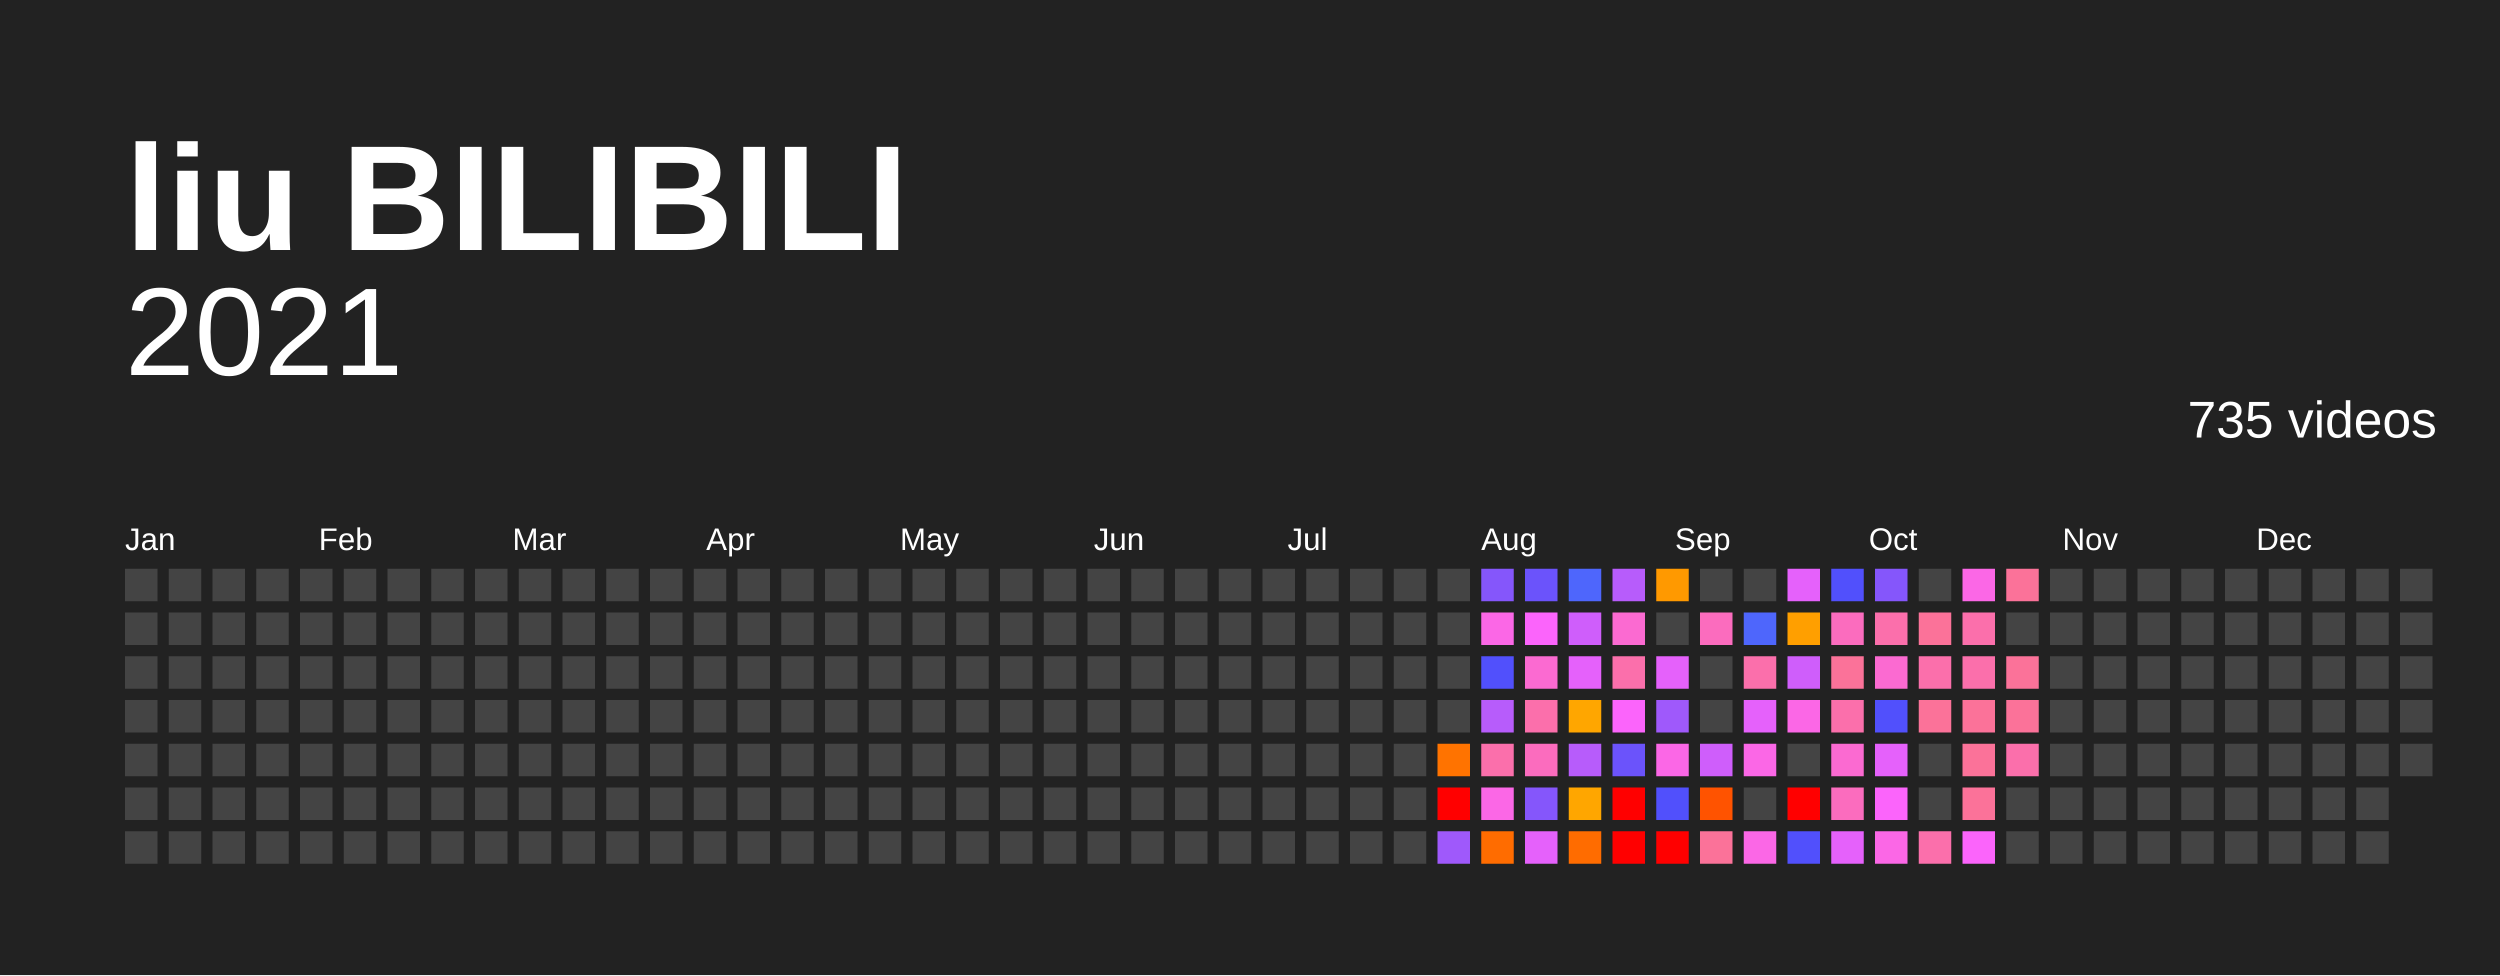
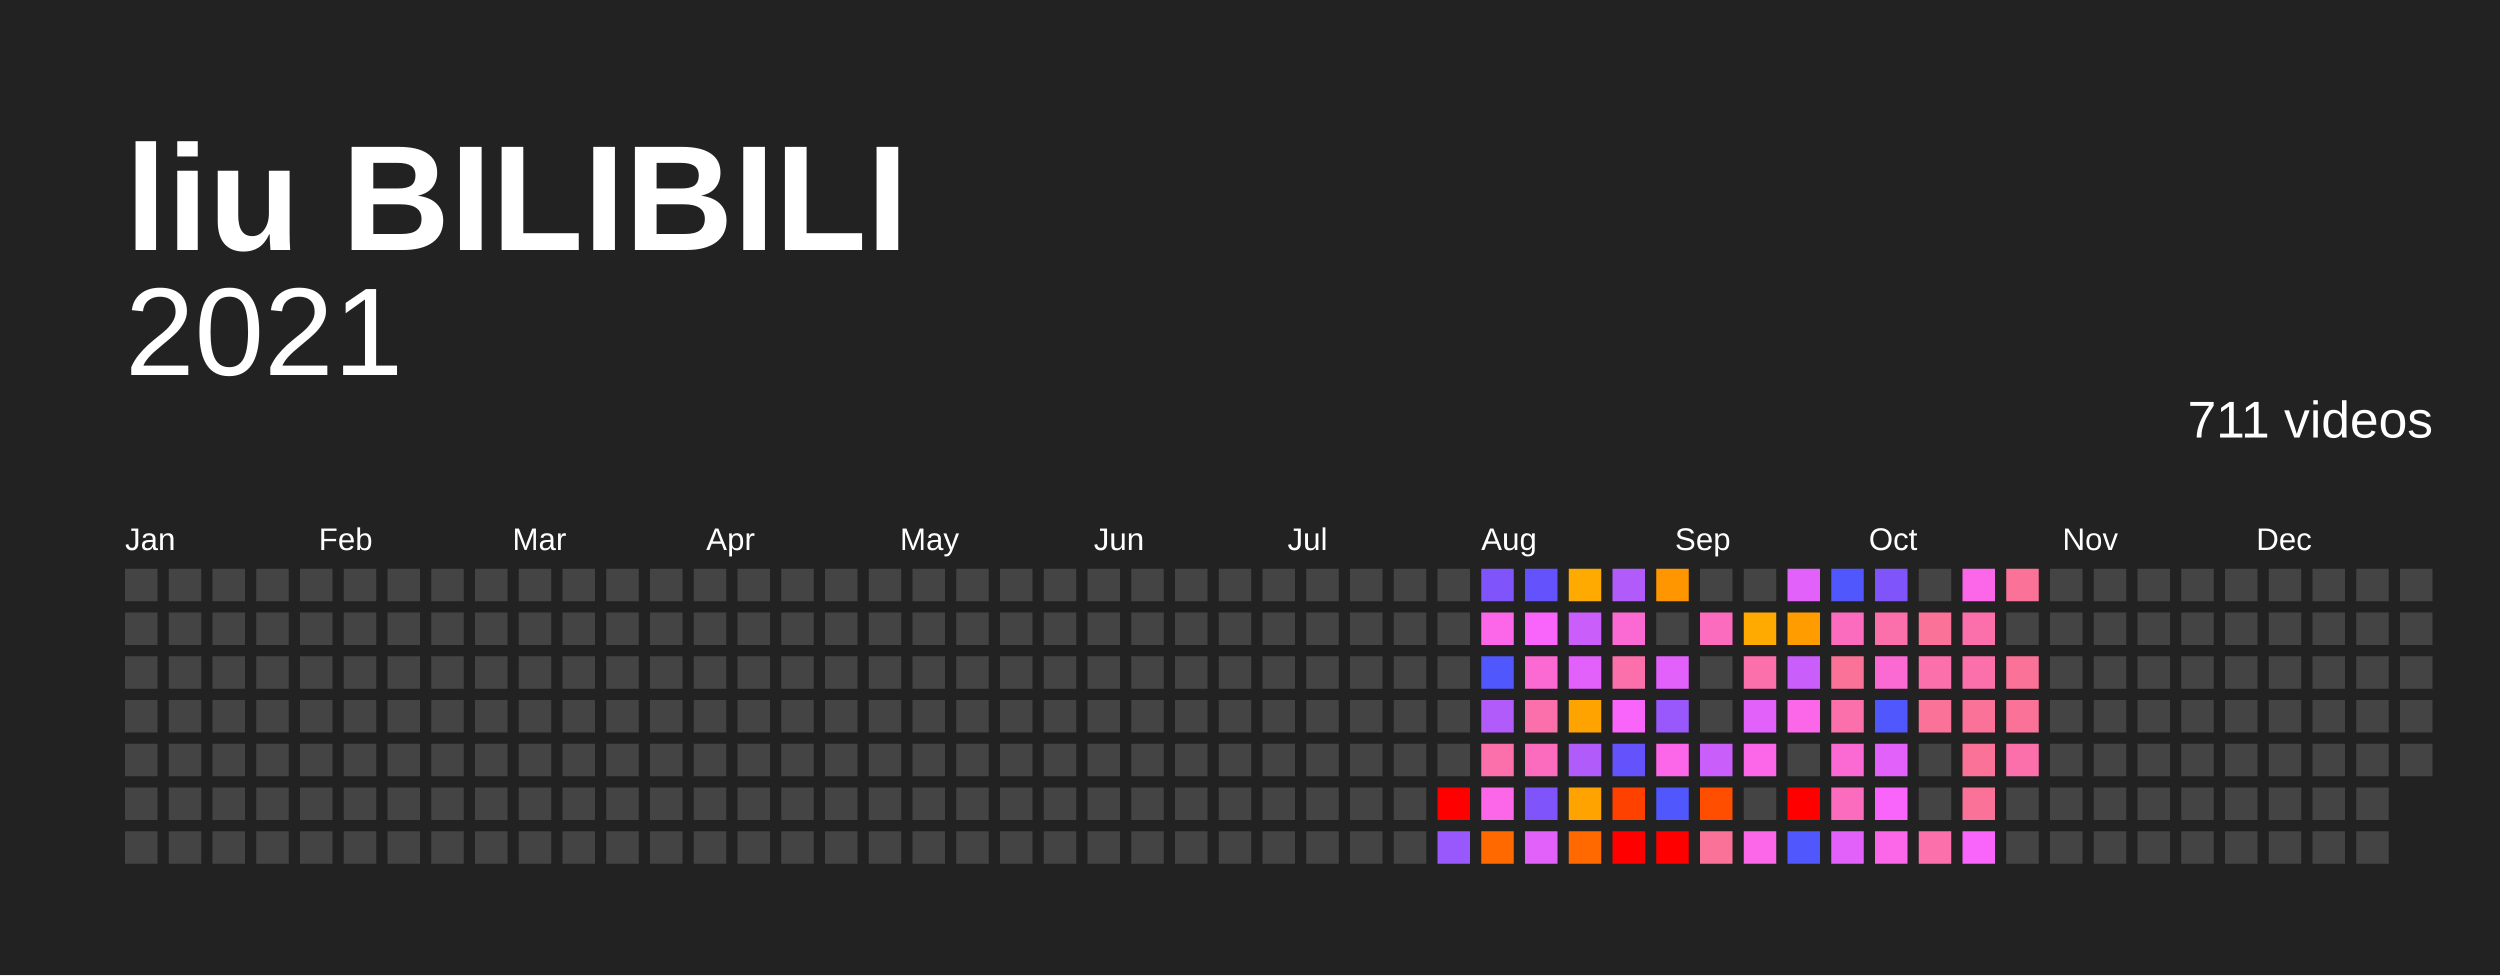
<svg xmlns="http://www.w3.org/2000/svg" baseProfile="full" height="78mm" version="1.1" viewBox="0,0,200,78" width="200mm">
  <defs />
  <rect fill="#222222" height="78" width="200" x="0" y="0" />
  <text fill="#FFFFFF" style="font-size:12px; font-family:Arial; font-weight:bold;" x="10" y="20">liu BILIBILI</text>
  <text alignment-baseline="hanging" fill="#FFFFFF" style="font-size:10.0px; font-family:Arial;" x="10" y="30">2021</text>
-   <text alignment-baseline="hanging" fill="#FFFFFF" style="font-size:4.125px; font-family:Arial;" x="175" y="35">735 videos</text>
+   <text alignment-baseline="hanging" fill="#FFFFFF" style="font-size:4.125px; font-family:Arial;" x="175" y="35">711 videos</text>
  <text fill="#FFFFFF" style="font-size:2.5px; font-family:Arial" x="10.0" y="44">Jan</text>
  <text fill="#FFFFFF" style="font-size:2.5px; font-family:Arial" x="25.5" y="44">Feb</text>
  <text fill="#FFFFFF" style="font-size:2.5px; font-family:Arial" x="41.0" y="44">Mar</text>
  <text fill="#FFFFFF" style="font-size:2.5px; font-family:Arial" x="56.5" y="44">Apr</text>
  <text fill="#FFFFFF" style="font-size:2.5px; font-family:Arial" x="72.0" y="44">May</text>
  <text fill="#FFFFFF" style="font-size:2.5px; font-family:Arial" x="87.5" y="44">Jun</text>
  <text fill="#FFFFFF" style="font-size:2.5px; font-family:Arial" x="103.0" y="44">Jul</text>
  <text fill="#FFFFFF" style="font-size:2.5px; font-family:Arial" x="118.5" y="44">Aug</text>
  <text fill="#FFFFFF" style="font-size:2.5px; font-family:Arial" x="134.0" y="44">Sep</text>
  <text fill="#FFFFFF" style="font-size:2.5px; font-family:Arial" x="149.5" y="44">Oct</text>
  <text fill="#FFFFFF" style="font-size:2.5px; font-family:Arial" x="165.0" y="44">Nov</text>
  <text fill="#FFFFFF" style="font-size:2.5px; font-family:Arial" x="180.5" y="44">Dec</text>
  <rect fill="#444444" height="2.6" width="2.6" x="10.0" y="45.5" />
  <rect fill="#444444" height="2.6" width="2.6" x="10.0" y="49.0" />
  <rect fill="#444444" height="2.6" width="2.6" x="10.0" y="52.5" />
  <rect fill="#444444" height="2.6" width="2.6" x="10.0" y="56.0" />
  <rect fill="#444444" height="2.6" width="2.6" x="10.0" y="59.5" />
  <rect fill="#444444" height="2.6" width="2.6" x="10.0" y="63.0" />
  <rect fill="#444444" height="2.6" width="2.6" x="10.0" y="66.5" />
  <rect fill="#444444" height="2.6" width="2.6" x="13.5" y="45.5" />
  <rect fill="#444444" height="2.6" width="2.6" x="13.5" y="49.0" />
  <rect fill="#444444" height="2.6" width="2.6" x="13.5" y="52.5" />
  <rect fill="#444444" height="2.6" width="2.6" x="13.5" y="56.0" />
  <rect fill="#444444" height="2.6" width="2.6" x="13.5" y="59.5" />
  <rect fill="#444444" height="2.6" width="2.6" x="13.5" y="63.0" />
  <rect fill="#444444" height="2.6" width="2.6" x="13.5" y="66.5" />
  <rect fill="#444444" height="2.6" width="2.6" x="17.0" y="45.5" />
  <rect fill="#444444" height="2.6" width="2.6" x="17.0" y="49.0" />
  <rect fill="#444444" height="2.6" width="2.6" x="17.0" y="52.5" />
  <rect fill="#444444" height="2.6" width="2.6" x="17.0" y="56.0" />
  <rect fill="#444444" height="2.6" width="2.6" x="17.0" y="59.5" />
  <rect fill="#444444" height="2.6" width="2.6" x="17.0" y="63.0" />
  <rect fill="#444444" height="2.6" width="2.6" x="17.0" y="66.5" />
  <rect fill="#444444" height="2.6" width="2.6" x="20.5" y="45.5" />
  <rect fill="#444444" height="2.6" width="2.6" x="20.5" y="49.0" />
  <rect fill="#444444" height="2.6" width="2.6" x="20.5" y="52.5" />
  <rect fill="#444444" height="2.6" width="2.6" x="20.5" y="56.0" />
  <rect fill="#444444" height="2.6" width="2.6" x="20.5" y="59.5" />
  <rect fill="#444444" height="2.6" width="2.6" x="20.5" y="63.0" />
  <rect fill="#444444" height="2.6" width="2.6" x="20.5" y="66.5" />
  <rect fill="#444444" height="2.6" width="2.6" x="24.0" y="45.5" />
  <rect fill="#444444" height="2.6" width="2.6" x="24.0" y="49.0" />
  <rect fill="#444444" height="2.6" width="2.6" x="24.0" y="52.5" />
  <rect fill="#444444" height="2.6" width="2.6" x="24.0" y="56.0" />
  <rect fill="#444444" height="2.6" width="2.6" x="24.0" y="59.5" />
  <rect fill="#444444" height="2.6" width="2.6" x="24.0" y="63.0" />
  <rect fill="#444444" height="2.6" width="2.6" x="24.0" y="66.5" />
  <rect fill="#444444" height="2.6" width="2.6" x="27.5" y="45.5" />
  <rect fill="#444444" height="2.6" width="2.6" x="27.5" y="49.0" />
  <rect fill="#444444" height="2.6" width="2.6" x="27.5" y="52.5" />
  <rect fill="#444444" height="2.6" width="2.6" x="27.5" y="56.0" />
  <rect fill="#444444" height="2.6" width="2.6" x="27.5" y="59.5" />
  <rect fill="#444444" height="2.6" width="2.6" x="27.5" y="63.0" />
  <rect fill="#444444" height="2.6" width="2.6" x="27.5" y="66.5" />
  <rect fill="#444444" height="2.6" width="2.6" x="31.0" y="45.5" />
  <rect fill="#444444" height="2.6" width="2.6" x="31.0" y="49.0" />
  <rect fill="#444444" height="2.6" width="2.6" x="31.0" y="52.5" />
  <rect fill="#444444" height="2.6" width="2.6" x="31.0" y="56.0" />
  <rect fill="#444444" height="2.6" width="2.6" x="31.0" y="59.5" />
  <rect fill="#444444" height="2.6" width="2.6" x="31.0" y="63.0" />
  <rect fill="#444444" height="2.6" width="2.6" x="31.0" y="66.5" />
  <rect fill="#444444" height="2.6" width="2.6" x="34.5" y="45.5" />
  <rect fill="#444444" height="2.6" width="2.6" x="34.5" y="49.0" />
  <rect fill="#444444" height="2.6" width="2.6" x="34.5" y="52.5" />
  <rect fill="#444444" height="2.6" width="2.6" x="34.5" y="56.0" />
  <rect fill="#444444" height="2.6" width="2.6" x="34.5" y="59.5" />
  <rect fill="#444444" height="2.6" width="2.6" x="34.5" y="63.0" />
  <rect fill="#444444" height="2.6" width="2.6" x="34.5" y="66.5" />
  <rect fill="#444444" height="2.6" width="2.6" x="38.0" y="45.5" />
  <rect fill="#444444" height="2.6" width="2.6" x="38.0" y="49.0" />
  <rect fill="#444444" height="2.6" width="2.6" x="38.0" y="52.5" />
  <rect fill="#444444" height="2.6" width="2.6" x="38.0" y="56.0" />
  <rect fill="#444444" height="2.6" width="2.6" x="38.0" y="59.5" />
  <rect fill="#444444" height="2.6" width="2.6" x="38.0" y="63.0" />
  <rect fill="#444444" height="2.6" width="2.6" x="38.0" y="66.5" />
  <rect fill="#444444" height="2.6" width="2.6" x="41.5" y="45.5" />
  <rect fill="#444444" height="2.6" width="2.6" x="41.5" y="49.0" />
  <rect fill="#444444" height="2.6" width="2.6" x="41.5" y="52.5" />
  <rect fill="#444444" height="2.6" width="2.6" x="41.5" y="56.0" />
  <rect fill="#444444" height="2.6" width="2.6" x="41.5" y="59.5" />
  <rect fill="#444444" height="2.6" width="2.6" x="41.5" y="63.0" />
  <rect fill="#444444" height="2.6" width="2.6" x="41.5" y="66.5" />
  <rect fill="#444444" height="2.6" width="2.6" x="45.0" y="45.5" />
  <rect fill="#444444" height="2.6" width="2.6" x="45.0" y="49.0" />
  <rect fill="#444444" height="2.6" width="2.6" x="45.0" y="52.5" />
  <rect fill="#444444" height="2.6" width="2.6" x="45.0" y="56.0" />
  <rect fill="#444444" height="2.6" width="2.6" x="45.0" y="59.5" />
  <rect fill="#444444" height="2.6" width="2.6" x="45.0" y="63.0" />
  <rect fill="#444444" height="2.6" width="2.6" x="45.0" y="66.5" />
  <rect fill="#444444" height="2.6" width="2.6" x="48.5" y="45.5" />
  <rect fill="#444444" height="2.6" width="2.6" x="48.5" y="49.0" />
  <rect fill="#444444" height="2.6" width="2.6" x="48.5" y="52.5" />
  <rect fill="#444444" height="2.6" width="2.6" x="48.5" y="56.0" />
  <rect fill="#444444" height="2.6" width="2.6" x="48.5" y="59.5" />
  <rect fill="#444444" height="2.6" width="2.6" x="48.5" y="63.0" />
  <rect fill="#444444" height="2.6" width="2.6" x="48.5" y="66.5" />
  <rect fill="#444444" height="2.6" width="2.6" x="52.0" y="45.5" />
  <rect fill="#444444" height="2.6" width="2.6" x="52.0" y="49.0" />
  <rect fill="#444444" height="2.6" width="2.6" x="52.0" y="52.5" />
  <rect fill="#444444" height="2.6" width="2.6" x="52.0" y="56.0" />
  <rect fill="#444444" height="2.6" width="2.6" x="52.0" y="59.5" />
  <rect fill="#444444" height="2.6" width="2.6" x="52.0" y="63.0" />
  <rect fill="#444444" height="2.6" width="2.6" x="52.0" y="66.5" />
  <rect fill="#444444" height="2.6" width="2.6" x="55.5" y="45.5" />
  <rect fill="#444444" height="2.6" width="2.6" x="55.5" y="49.0" />
  <rect fill="#444444" height="2.6" width="2.6" x="55.5" y="52.5" />
  <rect fill="#444444" height="2.6" width="2.6" x="55.5" y="56.0" />
  <rect fill="#444444" height="2.6" width="2.6" x="55.5" y="59.5" />
  <rect fill="#444444" height="2.6" width="2.6" x="55.5" y="63.0" />
  <rect fill="#444444" height="2.6" width="2.6" x="55.5" y="66.5" />
  <rect fill="#444444" height="2.6" width="2.6" x="59.0" y="45.5" />
  <rect fill="#444444" height="2.6" width="2.6" x="59.0" y="49.0" />
  <rect fill="#444444" height="2.6" width="2.6" x="59.0" y="52.5" />
  <rect fill="#444444" height="2.6" width="2.6" x="59.0" y="56.0" />
  <rect fill="#444444" height="2.6" width="2.6" x="59.0" y="59.5" />
  <rect fill="#444444" height="2.6" width="2.6" x="59.0" y="63.0" />
  <rect fill="#444444" height="2.6" width="2.6" x="59.0" y="66.5" />
  <rect fill="#444444" height="2.6" width="2.6" x="62.5" y="45.5" />
  <rect fill="#444444" height="2.6" width="2.6" x="62.5" y="49.0" />
  <rect fill="#444444" height="2.6" width="2.6" x="62.5" y="52.5" />
  <rect fill="#444444" height="2.6" width="2.6" x="62.5" y="56.0" />
  <rect fill="#444444" height="2.6" width="2.6" x="62.5" y="59.5" />
  <rect fill="#444444" height="2.6" width="2.6" x="62.5" y="63.0" />
  <rect fill="#444444" height="2.6" width="2.6" x="62.5" y="66.5" />
  <rect fill="#444444" height="2.6" width="2.6" x="66.0" y="45.5" />
  <rect fill="#444444" height="2.6" width="2.6" x="66.0" y="49.0" />
  <rect fill="#444444" height="2.6" width="2.6" x="66.0" y="52.5" />
  <rect fill="#444444" height="2.6" width="2.6" x="66.0" y="56.0" />
  <rect fill="#444444" height="2.6" width="2.6" x="66.0" y="59.5" />
  <rect fill="#444444" height="2.6" width="2.6" x="66.0" y="63.0" />
  <rect fill="#444444" height="2.6" width="2.6" x="66.0" y="66.5" />
  <rect fill="#444444" height="2.6" width="2.6" x="69.5" y="45.5" />
  <rect fill="#444444" height="2.6" width="2.6" x="69.5" y="49.0" />
  <rect fill="#444444" height="2.6" width="2.6" x="69.5" y="52.5" />
  <rect fill="#444444" height="2.6" width="2.6" x="69.5" y="56.0" />
  <rect fill="#444444" height="2.6" width="2.6" x="69.5" y="59.5" />
  <rect fill="#444444" height="2.6" width="2.6" x="69.5" y="63.0" />
  <rect fill="#444444" height="2.6" width="2.6" x="69.5" y="66.5" />
  <rect fill="#444444" height="2.6" width="2.6" x="73.0" y="45.5" />
  <rect fill="#444444" height="2.6" width="2.6" x="73.0" y="49.0" />
  <rect fill="#444444" height="2.6" width="2.6" x="73.0" y="52.5" />
  <rect fill="#444444" height="2.6" width="2.6" x="73.0" y="56.0" />
  <rect fill="#444444" height="2.6" width="2.6" x="73.0" y="59.5" />
  <rect fill="#444444" height="2.6" width="2.6" x="73.0" y="63.0" />
  <rect fill="#444444" height="2.6" width="2.6" x="73.0" y="66.5" />
  <rect fill="#444444" height="2.6" width="2.6" x="76.5" y="45.5" />
  <rect fill="#444444" height="2.6" width="2.6" x="76.5" y="49.0" />
  <rect fill="#444444" height="2.6" width="2.6" x="76.5" y="52.5" />
  <rect fill="#444444" height="2.6" width="2.6" x="76.5" y="56.0" />
  <rect fill="#444444" height="2.6" width="2.6" x="76.5" y="59.5" />
  <rect fill="#444444" height="2.6" width="2.6" x="76.5" y="63.0" />
  <rect fill="#444444" height="2.6" width="2.6" x="76.5" y="66.5" />
  <rect fill="#444444" height="2.6" width="2.6" x="80.0" y="45.5" />
  <rect fill="#444444" height="2.6" width="2.6" x="80.0" y="49.0" />
  <rect fill="#444444" height="2.6" width="2.6" x="80.0" y="52.5" />
  <rect fill="#444444" height="2.6" width="2.6" x="80.0" y="56.0" />
  <rect fill="#444444" height="2.6" width="2.6" x="80.0" y="59.5" />
  <rect fill="#444444" height="2.6" width="2.6" x="80.0" y="63.0" />
  <rect fill="#444444" height="2.6" width="2.6" x="80.0" y="66.5" />
  <rect fill="#444444" height="2.6" width="2.6" x="83.5" y="45.5" />
  <rect fill="#444444" height="2.6" width="2.6" x="83.5" y="49.0" />
  <rect fill="#444444" height="2.6" width="2.6" x="83.5" y="52.5" />
  <rect fill="#444444" height="2.6" width="2.6" x="83.5" y="56.0" />
  <rect fill="#444444" height="2.6" width="2.6" x="83.5" y="59.5" />
  <rect fill="#444444" height="2.6" width="2.6" x="83.5" y="63.0" />
  <rect fill="#444444" height="2.6" width="2.6" x="83.5" y="66.5" />
  <rect fill="#444444" height="2.6" width="2.6" x="87.0" y="45.5" />
  <rect fill="#444444" height="2.6" width="2.6" x="87.0" y="49.0" />
  <rect fill="#444444" height="2.6" width="2.6" x="87.0" y="52.5" />
  <rect fill="#444444" height="2.6" width="2.6" x="87.0" y="56.0" />
  <rect fill="#444444" height="2.6" width="2.6" x="87.0" y="59.5" />
  <rect fill="#444444" height="2.6" width="2.6" x="87.0" y="63.0" />
  <rect fill="#444444" height="2.6" width="2.6" x="87.0" y="66.5" />
  <rect fill="#444444" height="2.6" width="2.6" x="90.5" y="45.5" />
  <rect fill="#444444" height="2.6" width="2.6" x="90.5" y="49.0" />
  <rect fill="#444444" height="2.6" width="2.6" x="90.5" y="52.5" />
  <rect fill="#444444" height="2.6" width="2.6" x="90.5" y="56.0" />
  <rect fill="#444444" height="2.6" width="2.6" x="90.5" y="59.5" />
  <rect fill="#444444" height="2.6" width="2.6" x="90.5" y="63.0" />
  <rect fill="#444444" height="2.6" width="2.6" x="90.5" y="66.5" />
  <rect fill="#444444" height="2.6" width="2.6" x="94.0" y="45.5" />
  <rect fill="#444444" height="2.6" width="2.6" x="94.0" y="49.0" />
  <rect fill="#444444" height="2.6" width="2.6" x="94.0" y="52.5" />
  <rect fill="#444444" height="2.6" width="2.6" x="94.0" y="56.0" />
  <rect fill="#444444" height="2.6" width="2.6" x="94.0" y="59.5" />
  <rect fill="#444444" height="2.6" width="2.6" x="94.0" y="63.0" />
  <rect fill="#444444" height="2.6" width="2.6" x="94.0" y="66.5" />
  <rect fill="#444444" height="2.6" width="2.6" x="97.5" y="45.5" />
  <rect fill="#444444" height="2.6" width="2.6" x="97.5" y="49.0" />
  <rect fill="#444444" height="2.6" width="2.6" x="97.5" y="52.5" />
  <rect fill="#444444" height="2.6" width="2.6" x="97.5" y="56.0" />
  <rect fill="#444444" height="2.6" width="2.6" x="97.5" y="59.5" />
  <rect fill="#444444" height="2.6" width="2.6" x="97.5" y="63.0" />
  <rect fill="#444444" height="2.6" width="2.6" x="97.5" y="66.5" />
  <rect fill="#444444" height="2.6" width="2.6" x="101.0" y="45.5" />
  <rect fill="#444444" height="2.6" width="2.6" x="101.0" y="49.0" />
  <rect fill="#444444" height="2.6" width="2.6" x="101.0" y="52.5" />
  <rect fill="#444444" height="2.6" width="2.6" x="101.0" y="56.0" />
  <rect fill="#444444" height="2.6" width="2.6" x="101.0" y="59.5" />
  <rect fill="#444444" height="2.6" width="2.6" x="101.0" y="63.0" />
  <rect fill="#444444" height="2.6" width="2.6" x="101.0" y="66.5" />
  <rect fill="#444444" height="2.6" width="2.6" x="104.5" y="45.5" />
  <rect fill="#444444" height="2.6" width="2.6" x="104.5" y="49.0" />
  <rect fill="#444444" height="2.6" width="2.6" x="104.5" y="52.5" />
  <rect fill="#444444" height="2.6" width="2.6" x="104.5" y="56.0" />
  <rect fill="#444444" height="2.6" width="2.6" x="104.5" y="59.5" />
  <rect fill="#444444" height="2.6" width="2.6" x="104.5" y="63.0" />
  <rect fill="#444444" height="2.6" width="2.6" x="104.5" y="66.5" />
  <rect fill="#444444" height="2.6" width="2.6" x="108.0" y="45.5" />
  <rect fill="#444444" height="2.6" width="2.6" x="108.0" y="49.0" />
  <rect fill="#444444" height="2.6" width="2.6" x="108.0" y="52.5" />
  <rect fill="#444444" height="2.6" width="2.6" x="108.0" y="56.0" />
  <rect fill="#444444" height="2.6" width="2.6" x="108.0" y="59.5" />
  <rect fill="#444444" height="2.6" width="2.6" x="108.0" y="63.0" />
  <rect fill="#444444" height="2.6" width="2.6" x="108.0" y="66.5" />
  <rect fill="#444444" height="2.6" width="2.6" x="111.5" y="45.5" />
  <rect fill="#444444" height="2.6" width="2.6" x="111.5" y="49.0" />
  <rect fill="#444444" height="2.6" width="2.6" x="111.5" y="52.5" />
  <rect fill="#444444" height="2.6" width="2.6" x="111.5" y="56.0" />
  <rect fill="#444444" height="2.6" width="2.6" x="111.5" y="59.5" />
  <rect fill="#444444" height="2.6" width="2.6" x="111.5" y="63.0" />
  <rect fill="#444444" height="2.6" width="2.6" x="111.5" y="66.5" />
  <rect fill="#444444" height="2.6" width="2.6" x="115.0" y="45.5" />
  <rect fill="#444444" height="2.6" width="2.6" x="115.0" y="49.0" />
  <rect fill="#444444" height="2.6" width="2.6" x="115.0" y="52.5" />
  <rect fill="#444444" height="2.6" width="2.6" x="115.0" y="56.0" />
-   <rect fill="#ff7300" height="2.6" width="2.6" x="115.0" y="59.5" />
+   <rect fill="#444444" height="2.6" width="2.6" x="115.0" y="59.5" />
  <rect fill="red" height="2.6" width="2.6" x="115.0" y="63.0" />
-   <rect fill="#9f59fb" height="2.6" width="2.6" x="115.0" y="66.5" />
-   <rect fill="#8556fb" height="2.6" width="2.6" x="118.5" y="45.5" />
-   <rect fill="#fb67e6" height="2.6" width="2.6" x="118.5" y="49.0" />
-   <rect fill="#5150fc" height="2.6" width="2.6" x="118.5" y="52.5" />
-   <rect fill="#b75cfb" height="2.6" width="2.6" x="118.5" y="56.0" />
+   <rect fill="#9958fb" height="2.6" width="2.6" x="115.0" y="66.5" />
+   <rect fill="#7f55fb" height="2.6" width="2.6" x="118.5" y="45.5" />
+   <rect fill="#fb67e8" height="2.6" width="2.6" x="118.5" y="49.0" />
+   <rect fill="#5057fc" height="2.6" width="2.6" x="118.5" y="52.5" />
+   <rect fill="#b25bfb" height="2.6" width="2.6" x="118.5" y="56.0" />
  <rect fill="#fb6fab" height="2.6" width="2.6" x="118.5" y="59.5" />
-   <rect fill="#fb67e6" height="2.6" width="2.6" x="118.5" y="63.0" />
-   <rect fill="#ff6c00" height="2.6" width="2.6" x="118.5" y="66.5" />
-   <rect fill="#6b53fb" height="2.6" width="2.6" x="122.0" y="45.5" />
-   <rect fill="#fb64fb" height="2.6" width="2.6" x="122.0" y="49.0" />
-   <rect fill="#fb6ad1" height="2.6" width="2.6" x="122.0" y="52.5" />
+   <rect fill="#fb67e8" height="2.6" width="2.6" x="118.5" y="63.0" />
+   <rect fill="#ff6900" height="2.6" width="2.6" x="118.5" y="66.5" />
+   <rect fill="#6452fc" height="2.6" width="2.6" x="122.0" y="45.5" />
+   <rect fill="#f964fb" height="2.6" width="2.6" x="122.0" y="49.0" />
+   <rect fill="#fb69d3" height="2.6" width="2.6" x="122.0" y="52.5" />
  <rect fill="#fb6fab" height="2.6" width="2.6" x="122.0" y="56.0" />
-   <rect fill="#fb6cbe" height="2.6" width="2.6" x="122.0" y="59.5" />
-   <rect fill="#8556fb" height="2.6" width="2.6" x="122.0" y="63.0" />
-   <rect fill="#e561fb" height="2.6" width="2.6" x="122.0" y="66.5" />
-   <rect fill="#4e66fc" height="2.6" width="2.6" x="125.5" y="45.5" />
-   <rect fill="#cf5efb" height="2.6" width="2.6" x="125.5" y="49.0" />
-   <rect fill="#e561fb" height="2.6" width="2.6" x="125.5" y="52.5" />
-   <rect fill="#ffa600" height="2.6" width="2.6" x="125.5" y="56.0" />
-   <rect fill="#b75cfb" height="2.6" width="2.6" x="125.5" y="59.5" />
-   <rect fill="#ffa600" height="2.6" width="2.6" x="125.5" y="63.0" />
-   <rect fill="#ff6c00" height="2.6" width="2.6" x="125.5" y="66.5" />
-   <rect fill="#b75cfb" height="2.6" width="2.6" x="129.0" y="45.5" />
-   <rect fill="#fb6ad1" height="2.6" width="2.6" x="129.0" y="49.0" />
+   <rect fill="#fb6cbf" height="2.6" width="2.6" x="122.0" y="59.5" />
+   <rect fill="#7f55fb" height="2.6" width="2.6" x="122.0" y="63.0" />
+   <rect fill="#e261fb" height="2.6" width="2.6" x="122.0" y="66.5" />
+   <rect fill="#ffaa00" height="2.6" width="2.6" x="125.5" y="45.5" />
+   <rect fill="#ca5efb" height="2.6" width="2.6" x="125.5" y="49.0" />
+   <rect fill="#e261fb" height="2.6" width="2.6" x="125.5" y="52.5" />
+   <rect fill="#ffa300" height="2.6" width="2.6" x="125.5" y="56.0" />
+   <rect fill="#b25bfb" height="2.6" width="2.6" x="125.5" y="59.5" />
+   <rect fill="#ffa300" height="2.6" width="2.6" x="125.5" y="63.0" />
+   <rect fill="#ff6900" height="2.6" width="2.6" x="125.5" y="66.5" />
+   <rect fill="#b25bfb" height="2.6" width="2.6" x="129.0" y="45.5" />
+   <rect fill="#fb69d3" height="2.6" width="2.6" x="129.0" y="49.0" />
  <rect fill="#fb6fab" height="2.6" width="2.6" x="129.0" y="52.5" />
-   <rect fill="#fb64fb" height="2.6" width="2.6" x="129.0" y="56.0" />
-   <rect fill="#6b53fb" height="2.6" width="2.6" x="129.0" y="59.5" />
-   <rect fill="red" height="2.6" width="2.6" x="129.0" y="63.0" />
+   <rect fill="#f964fb" height="2.6" width="2.6" x="129.0" y="56.0" />
+   <rect fill="#6452fc" height="2.6" width="2.6" x="129.0" y="59.5" />
+   <rect fill="#ff4100" height="2.6" width="2.6" x="129.0" y="63.0" />
  <rect fill="red" height="2.6" width="2.6" x="129.0" y="66.5" />
-   <rect fill="#ff9900" height="2.6" width="2.6" x="132.5" y="45.5" />
+   <rect fill="#ff9600" height="2.6" width="2.6" x="132.5" y="45.5" />
  <rect fill="#444444" height="2.6" width="2.6" x="132.5" y="49.0" />
-   <rect fill="#e561fb" height="2.6" width="2.6" x="132.5" y="52.5" />
-   <rect fill="#9f59fb" height="2.6" width="2.6" x="132.5" y="56.0" />
-   <rect fill="#fb67e6" height="2.6" width="2.6" x="132.5" y="59.5" />
-   <rect fill="#5150fc" height="2.6" width="2.6" x="132.5" y="63.0" />
+   <rect fill="#e261fb" height="2.6" width="2.6" x="132.5" y="52.5" />
+   <rect fill="#9958fb" height="2.6" width="2.6" x="132.5" y="56.0" />
+   <rect fill="#fb67e8" height="2.6" width="2.6" x="132.5" y="59.5" />
+   <rect fill="#5057fc" height="2.6" width="2.6" x="132.5" y="63.0" />
  <rect fill="red" height="2.6" width="2.6" x="132.5" y="66.5" />
  <rect fill="#444444" height="2.6" width="2.6" x="136.0" y="45.5" />
-   <rect fill="#fb6cbe" height="2.6" width="2.6" x="136.0" y="49.0" />
+   <rect fill="#fb6cbf" height="2.6" width="2.6" x="136.0" y="49.0" />
  <rect fill="#444444" height="2.6" width="2.6" x="136.0" y="52.5" />
  <rect fill="#444444" height="2.6" width="2.6" x="136.0" y="56.0" />
-   <rect fill="#cf5efb" height="2.6" width="2.6" x="136.0" y="59.5" />
-   <rect fill="#ff5300" height="2.6" width="2.6" x="136.0" y="63.0" />
+   <rect fill="#ca5efb" height="2.6" width="2.6" x="136.0" y="59.5" />
+   <rect fill="#ff4e00" height="2.6" width="2.6" x="136.0" y="63.0" />
  <rect fill="#fb7299" height="2.6" width="2.6" x="136.0" y="66.5" />
  <rect fill="#444444" height="2.6" width="2.6" x="139.5" y="45.5" />
-   <rect fill="#4e66fc" height="2.6" width="2.6" x="139.5" y="49.0" />
+   <rect fill="#ffaa00" height="2.6" width="2.6" x="139.5" y="49.0" />
  <rect fill="#fb6fab" height="2.6" width="2.6" x="139.5" y="52.5" />
-   <rect fill="#e561fb" height="2.6" width="2.6" x="139.5" y="56.0" />
-   <rect fill="#fb67e6" height="2.6" width="2.6" x="139.5" y="59.5" />
+   <rect fill="#e261fb" height="2.6" width="2.6" x="139.5" y="56.0" />
+   <rect fill="#fb67e8" height="2.6" width="2.6" x="139.5" y="59.5" />
  <rect fill="#444444" height="2.6" width="2.6" x="139.5" y="63.0" />
-   <rect fill="#fb67e6" height="2.6" width="2.6" x="139.5" y="66.5" />
-   <rect fill="#e561fb" height="2.6" width="2.6" x="143.0" y="45.5" />
-   <rect fill="#ff9f00" height="2.6" width="2.6" x="143.0" y="49.0" />
-   <rect fill="#cf5efb" height="2.6" width="2.6" x="143.0" y="52.5" />
-   <rect fill="#fb67e6" height="2.6" width="2.6" x="143.0" y="56.0" />
+   <rect fill="#fb67e8" height="2.6" width="2.6" x="139.5" y="66.5" />
+   <rect fill="#e261fb" height="2.6" width="2.6" x="143.0" y="45.5" />
+   <rect fill="#ff9d00" height="2.6" width="2.6" x="143.0" y="49.0" />
+   <rect fill="#ca5efb" height="2.6" width="2.6" x="143.0" y="52.5" />
+   <rect fill="#fb67e8" height="2.6" width="2.6" x="143.0" y="56.0" />
  <rect fill="#444444" height="2.6" width="2.6" x="143.0" y="59.5" />
  <rect fill="red" height="2.6" width="2.6" x="143.0" y="63.0" />
-   <rect fill="#5150fc" height="2.6" width="2.6" x="143.0" y="66.5" />
-   <rect fill="#5150fc" height="2.6" width="2.6" x="146.5" y="45.5" />
-   <rect fill="#fb6cbe" height="2.6" width="2.6" x="146.5" y="49.0" />
+   <rect fill="#5057fc" height="2.6" width="2.6" x="143.0" y="66.5" />
+   <rect fill="#5057fc" height="2.6" width="2.6" x="146.5" y="45.5" />
+   <rect fill="#fb6cbf" height="2.6" width="2.6" x="146.5" y="49.0" />
  <rect fill="#fb7299" height="2.6" width="2.6" x="146.5" y="52.5" />
  <rect fill="#fb6fab" height="2.6" width="2.6" x="146.5" y="56.0" />
-   <rect fill="#fb6ad1" height="2.6" width="2.6" x="146.5" y="59.5" />
-   <rect fill="#fb6cbe" height="2.6" width="2.6" x="146.5" y="63.0" />
-   <rect fill="#e561fb" height="2.6" width="2.6" x="146.5" y="66.5" />
-   <rect fill="#8556fb" height="2.6" width="2.6" x="150.0" y="45.5" />
+   <rect fill="#fb69d3" height="2.6" width="2.6" x="146.5" y="59.5" />
+   <rect fill="#fb6cbf" height="2.6" width="2.6" x="146.5" y="63.0" />
+   <rect fill="#e261fb" height="2.6" width="2.6" x="146.5" y="66.5" />
+   <rect fill="#7f55fb" height="2.6" width="2.6" x="150.0" y="45.5" />
  <rect fill="#fb6fab" height="2.6" width="2.6" x="150.0" y="49.0" />
-   <rect fill="#fb6ad1" height="2.6" width="2.6" x="150.0" y="52.5" />
-   <rect fill="#5150fc" height="2.6" width="2.6" x="150.0" y="56.0" />
-   <rect fill="#e561fb" height="2.6" width="2.6" x="150.0" y="59.5" />
-   <rect fill="#fb64fb" height="2.6" width="2.6" x="150.0" y="63.0" />
-   <rect fill="#fb67e6" height="2.6" width="2.6" x="150.0" y="66.5" />
+   <rect fill="#fb69d3" height="2.6" width="2.6" x="150.0" y="52.5" />
+   <rect fill="#5057fc" height="2.6" width="2.6" x="150.0" y="56.0" />
+   <rect fill="#e261fb" height="2.6" width="2.6" x="150.0" y="59.5" />
+   <rect fill="#f964fb" height="2.6" width="2.6" x="150.0" y="63.0" />
+   <rect fill="#fb67e8" height="2.6" width="2.6" x="150.0" y="66.5" />
  <rect fill="#444444" height="2.6" width="2.6" x="153.5" y="45.5" />
  <rect fill="#fb7299" height="2.6" width="2.6" x="153.5" y="49.0" />
  <rect fill="#fb6fab" height="2.6" width="2.6" x="153.5" y="52.5" />
  <rect fill="#fb7299" height="2.6" width="2.6" x="153.5" y="56.0" />
  <rect fill="#444444" height="2.6" width="2.6" x="153.5" y="59.5" />
  <rect fill="#444444" height="2.6" width="2.6" x="153.5" y="63.0" />
  <rect fill="#fb6fab" height="2.6" width="2.6" x="153.5" y="66.5" />
-   <rect fill="#fb67e6" height="2.6" width="2.6" x="157.0" y="45.5" />
+   <rect fill="#fb67e8" height="2.6" width="2.6" x="157.0" y="45.5" />
  <rect fill="#fb6fab" height="2.6" width="2.6" x="157.0" y="49.0" />
  <rect fill="#fb6fab" height="2.6" width="2.6" x="157.0" y="52.5" />
  <rect fill="#fb7299" height="2.6" width="2.6" x="157.0" y="56.0" />
  <rect fill="#fb7299" height="2.6" width="2.6" x="157.0" y="59.5" />
  <rect fill="#fb7299" height="2.6" width="2.6" x="157.0" y="63.0" />
-   <rect fill="#fb64fb" height="2.6" width="2.6" x="157.0" y="66.5" />
+   <rect fill="#f964fb" height="2.6" width="2.6" x="157.0" y="66.5" />
  <rect fill="#fb7299" height="2.6" width="2.6" x="160.5" y="45.5" />
  <rect fill="#444444" height="2.6" width="2.6" x="160.5" y="49.0" />
  <rect fill="#fb7299" height="2.6" width="2.6" x="160.5" y="52.5" />
  <rect fill="#fb7299" height="2.6" width="2.6" x="160.5" y="56.0" />
  <rect fill="#fb6fab" height="2.6" width="2.6" x="160.5" y="59.5" />
  <rect fill="#444444" height="2.6" width="2.6" x="160.5" y="63.0" />
  <rect fill="#444444" height="2.6" width="2.6" x="160.5" y="66.5" />
  <rect fill="#444444" height="2.6" width="2.6" x="164.0" y="45.5" />
  <rect fill="#444444" height="2.6" width="2.6" x="164.0" y="49.0" />
  <rect fill="#444444" height="2.6" width="2.6" x="164.0" y="52.5" />
  <rect fill="#444444" height="2.6" width="2.6" x="164.0" y="56.0" />
  <rect fill="#444444" height="2.6" width="2.6" x="164.0" y="59.5" />
  <rect fill="#444444" height="2.6" width="2.6" x="164.0" y="63.0" />
  <rect fill="#444444" height="2.6" width="2.6" x="164.0" y="66.5" />
  <rect fill="#444444" height="2.6" width="2.6" x="167.5" y="45.5" />
  <rect fill="#444444" height="2.6" width="2.6" x="167.5" y="49.0" />
  <rect fill="#444444" height="2.6" width="2.6" x="167.5" y="52.5" />
  <rect fill="#444444" height="2.6" width="2.6" x="167.5" y="56.0" />
  <rect fill="#444444" height="2.6" width="2.6" x="167.5" y="59.5" />
  <rect fill="#444444" height="2.6" width="2.6" x="167.5" y="63.0" />
  <rect fill="#444444" height="2.6" width="2.6" x="167.5" y="66.5" />
  <rect fill="#444444" height="2.6" width="2.6" x="171.0" y="45.5" />
  <rect fill="#444444" height="2.6" width="2.6" x="171.0" y="49.0" />
  <rect fill="#444444" height="2.6" width="2.6" x="171.0" y="52.5" />
  <rect fill="#444444" height="2.6" width="2.6" x="171.0" y="56.0" />
  <rect fill="#444444" height="2.6" width="2.6" x="171.0" y="59.5" />
  <rect fill="#444444" height="2.6" width="2.6" x="171.0" y="63.0" />
  <rect fill="#444444" height="2.6" width="2.6" x="171.0" y="66.5" />
  <rect fill="#444444" height="2.6" width="2.6" x="174.5" y="45.5" />
  <rect fill="#444444" height="2.6" width="2.6" x="174.5" y="49.0" />
  <rect fill="#444444" height="2.6" width="2.6" x="174.5" y="52.5" />
  <rect fill="#444444" height="2.6" width="2.6" x="174.5" y="56.0" />
  <rect fill="#444444" height="2.6" width="2.6" x="174.5" y="59.5" />
  <rect fill="#444444" height="2.6" width="2.6" x="174.5" y="63.0" />
  <rect fill="#444444" height="2.6" width="2.6" x="174.5" y="66.5" />
  <rect fill="#444444" height="2.6" width="2.6" x="178.0" y="45.5" />
  <rect fill="#444444" height="2.6" width="2.6" x="178.0" y="49.0" />
  <rect fill="#444444" height="2.6" width="2.6" x="178.0" y="52.5" />
  <rect fill="#444444" height="2.6" width="2.6" x="178.0" y="56.0" />
  <rect fill="#444444" height="2.6" width="2.6" x="178.0" y="59.5" />
  <rect fill="#444444" height="2.6" width="2.6" x="178.0" y="63.0" />
  <rect fill="#444444" height="2.6" width="2.6" x="178.0" y="66.5" />
  <rect fill="#444444" height="2.6" width="2.6" x="181.5" y="45.5" />
  <rect fill="#444444" height="2.6" width="2.6" x="181.5" y="49.0" />
  <rect fill="#444444" height="2.6" width="2.6" x="181.5" y="52.5" />
  <rect fill="#444444" height="2.6" width="2.6" x="181.5" y="56.0" />
  <rect fill="#444444" height="2.6" width="2.6" x="181.5" y="59.5" />
  <rect fill="#444444" height="2.6" width="2.6" x="181.5" y="63.0" />
  <rect fill="#444444" height="2.6" width="2.6" x="181.5" y="66.5" />
  <rect fill="#444444" height="2.6" width="2.6" x="185.0" y="45.5" />
  <rect fill="#444444" height="2.6" width="2.6" x="185.0" y="49.0" />
  <rect fill="#444444" height="2.6" width="2.6" x="185.0" y="52.5" />
  <rect fill="#444444" height="2.6" width="2.6" x="185.0" y="56.0" />
  <rect fill="#444444" height="2.6" width="2.6" x="185.0" y="59.5" />
  <rect fill="#444444" height="2.6" width="2.6" x="185.0" y="63.0" />
  <rect fill="#444444" height="2.6" width="2.6" x="185.0" y="66.5" />
  <rect fill="#444444" height="2.6" width="2.6" x="188.5" y="45.5" />
  <rect fill="#444444" height="2.6" width="2.6" x="188.5" y="49.0" />
  <rect fill="#444444" height="2.6" width="2.6" x="188.5" y="52.5" />
  <rect fill="#444444" height="2.6" width="2.6" x="188.5" y="56.0" />
  <rect fill="#444444" height="2.6" width="2.6" x="188.5" y="59.5" />
  <rect fill="#444444" height="2.6" width="2.6" x="188.5" y="63.0" />
  <rect fill="#444444" height="2.6" width="2.6" x="188.5" y="66.5" />
  <rect fill="#444444" height="2.6" width="2.6" x="192.0" y="45.5" />
  <rect fill="#444444" height="2.6" width="2.6" x="192.0" y="49.0" />
  <rect fill="#444444" height="2.6" width="2.6" x="192.0" y="52.5" />
  <rect fill="#444444" height="2.6" width="2.6" x="192.0" y="56.0" />
  <rect fill="#444444" height="2.6" width="2.6" x="192.0" y="59.5" />
</svg>
